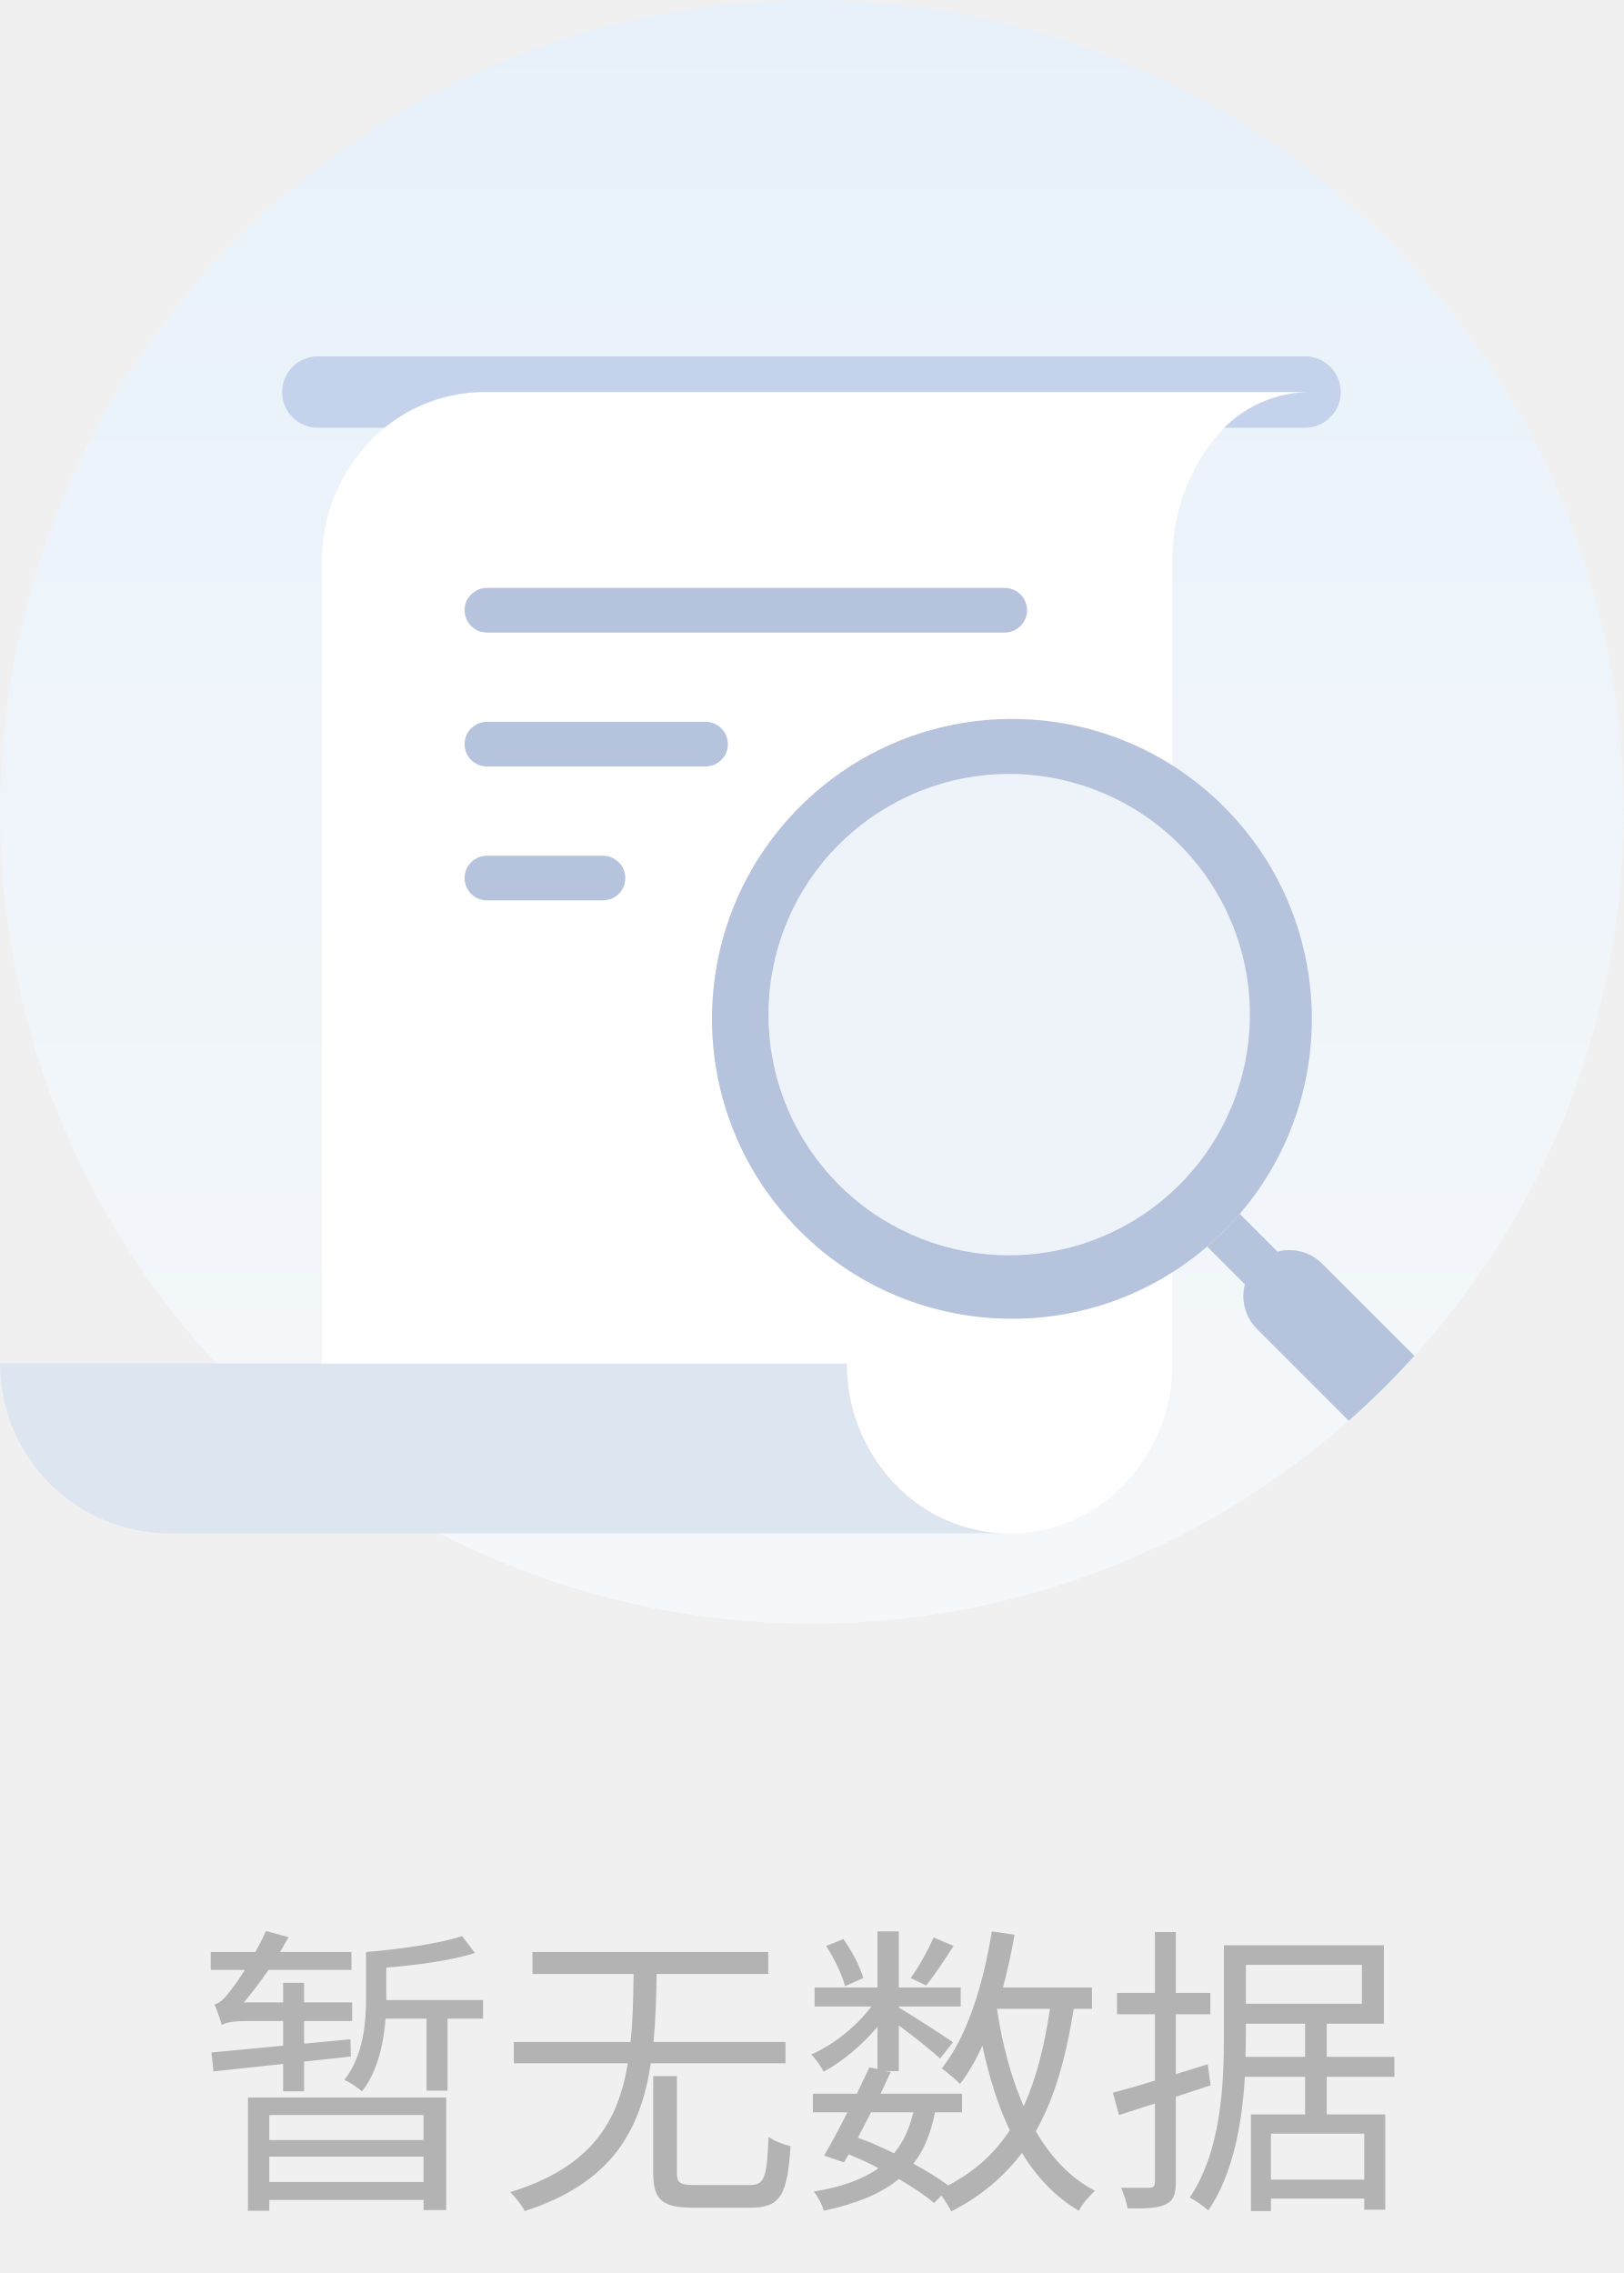
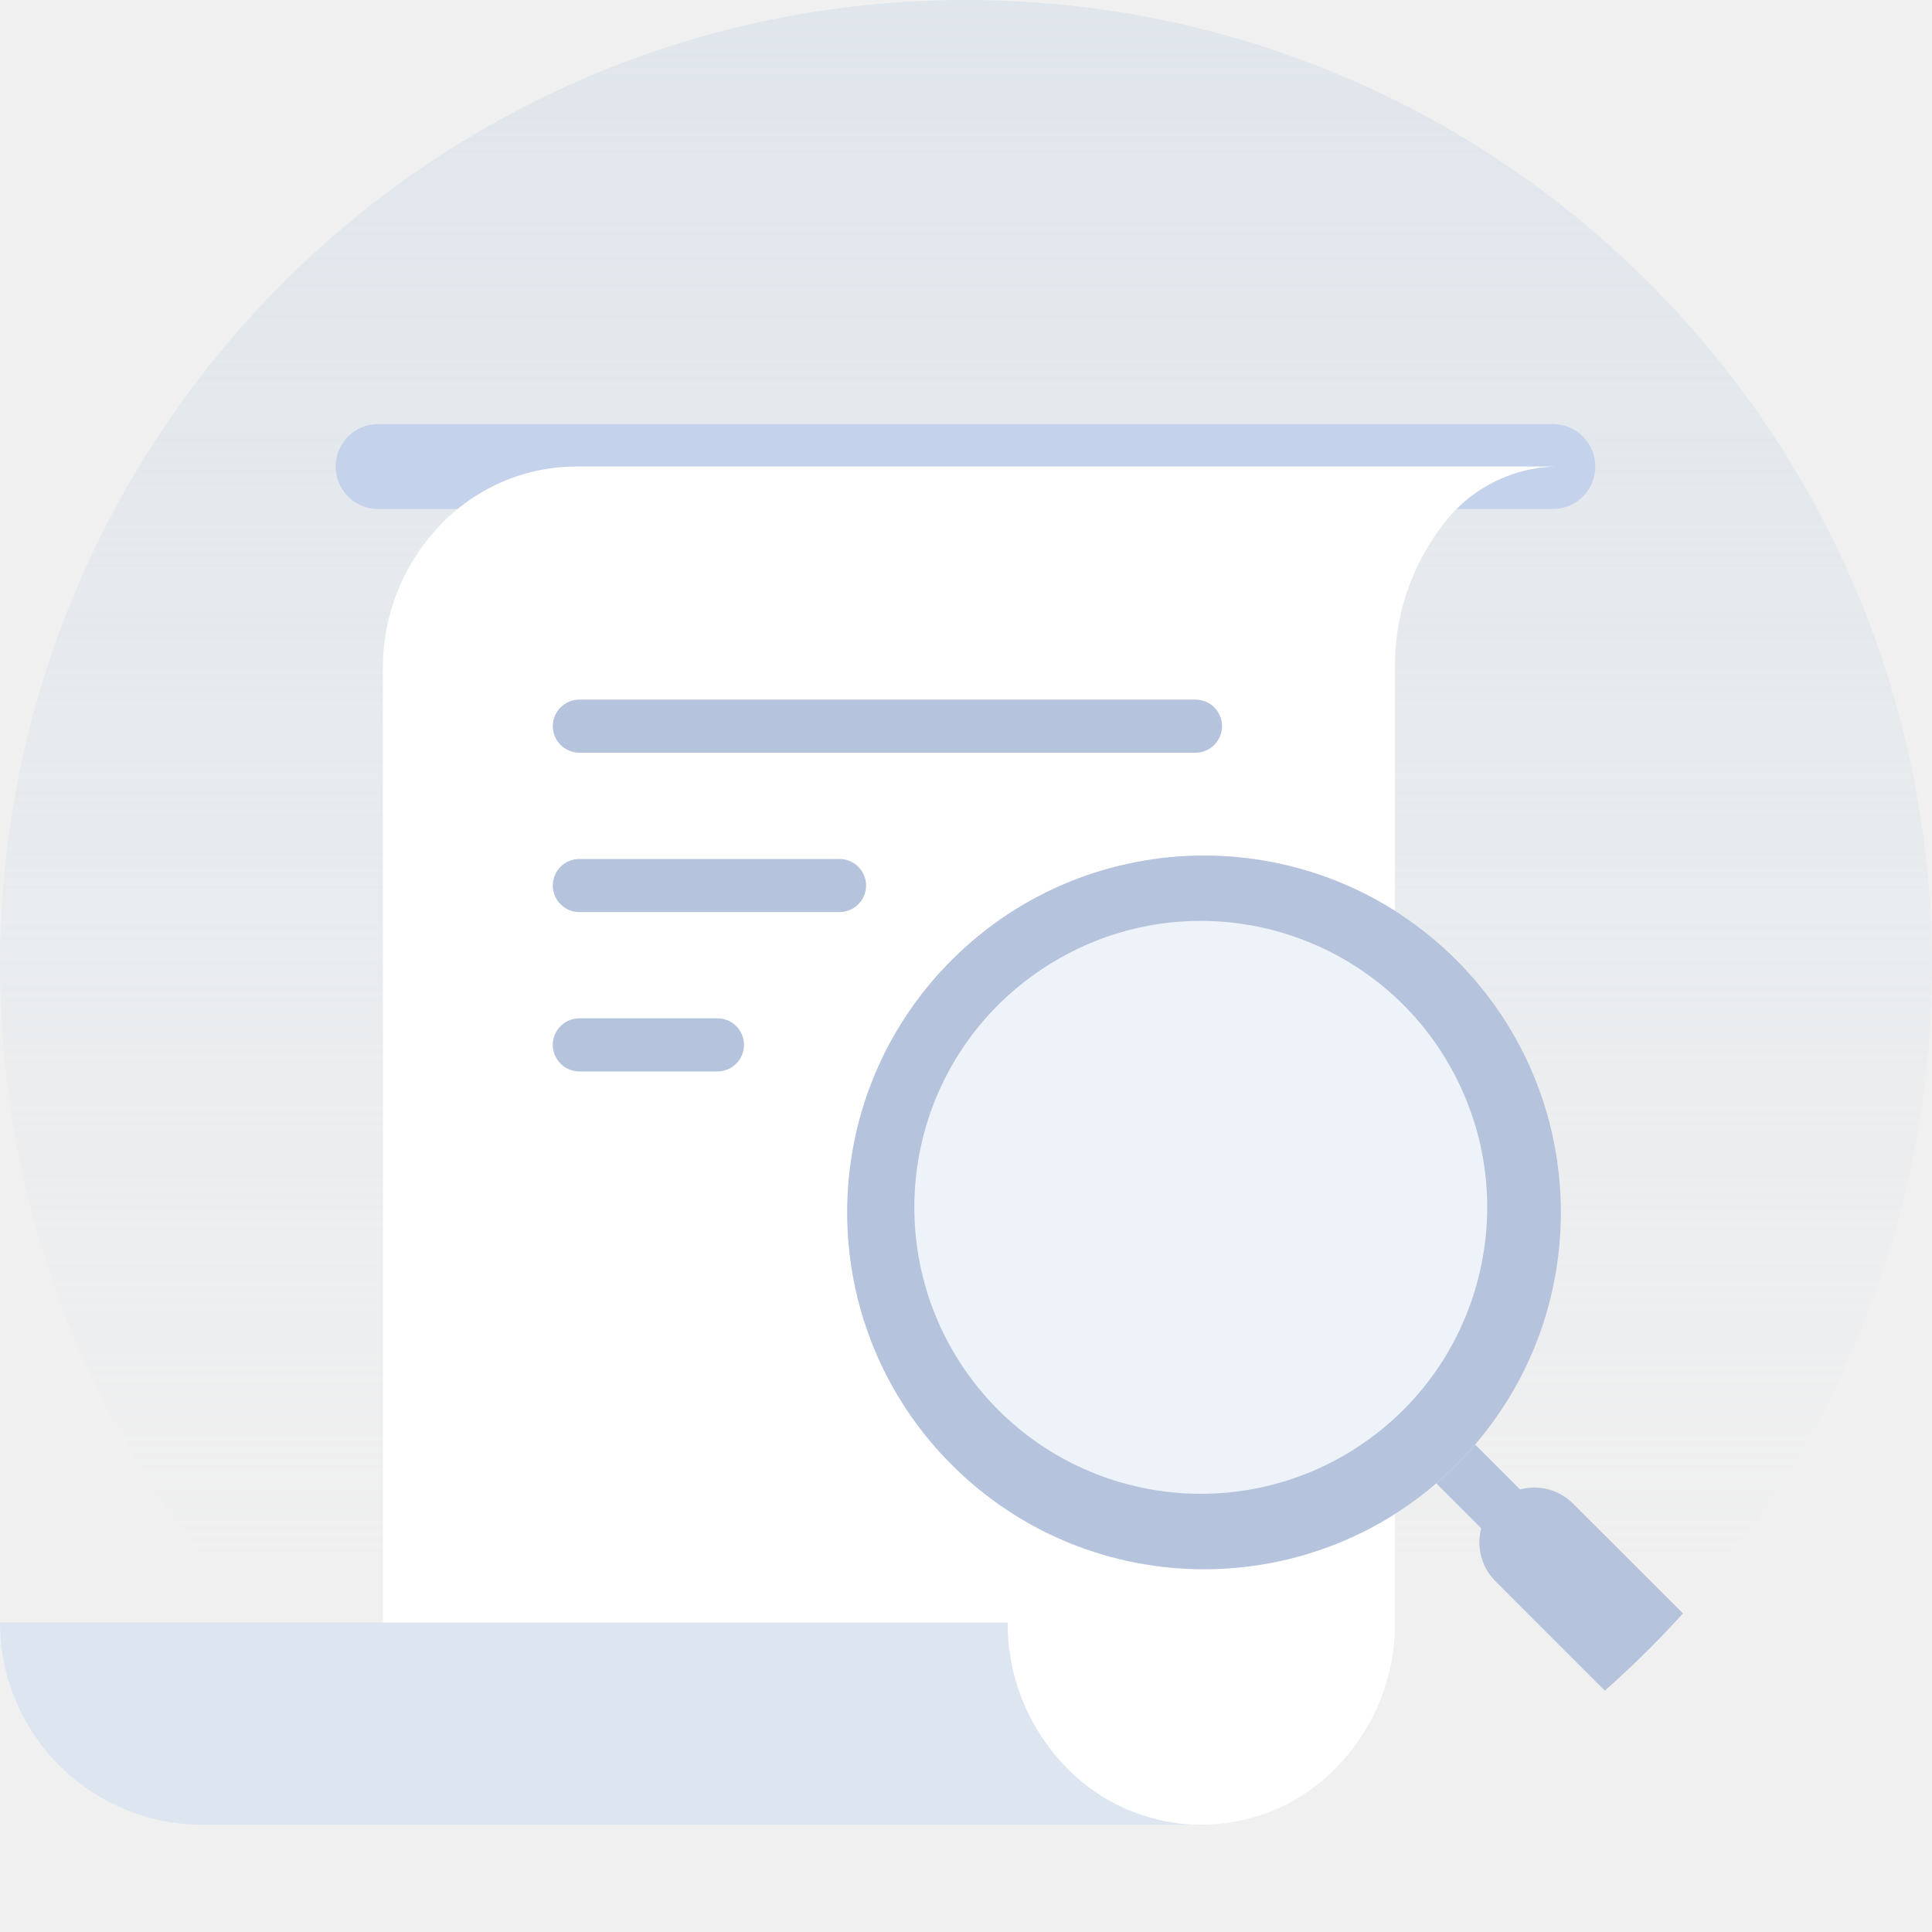
- <svg xmlns="http://www.w3.org/2000/svg" width="75" height="105" viewBox="0 0 75 105">
+ <svg xmlns="http://www.w3.org/2000/svg" width="75" height="75" viewBox="0 0 75 75">
  <defs>
-     <linearGradient id="linear-gradient" x1="0.5" x2="0.5" y2="1" gradientUnits="objectBoundingBox">
-       <stop offset="0" stop-color="#e8f1fa" />
-       <stop offset="1" stop-color="#f5f8fa" />
+     <linearGradient id="a" x1="0.5" x2="0.5" y2="0.814" gradientUnits="objectBoundingBox">
+       <stop offset="0" stop-color="#d4dfe9" stop-opacity="0.6" />
+       <stop offset="1" stop-color="#d4dfe9" stop-opacity="0" />
    </linearGradient>
-     <clipPath id="clip-path">
-       <circle id="椭圆_162" data-name="椭圆 162" cx="37.5" cy="37.5" r="37.5" fill="none" />
+     <clipPath id="b">
+       <circle cx="37.5" cy="37.5" r="37.5" fill="none" />
    </clipPath>
  </defs>
-   <g id="组_24795" data-name="组 24795" transform="translate(-453 -251)">
-     <g id="组_24760" data-name="组 24760" transform="translate(241 -277)">
-       <text id="暂无数据" transform="translate(249 629)" fill="#b4b3b3" font-size="14" font-family="SourceHanSansCN-Regular, Source Han Sans CN">
-         <tspan x="-28" y="0">暂无数据</tspan>
-       </text>
-     </g>
-     <g id="暂无数据-小" transform="translate(453 251)">
-       <g id="组_24792" data-name="组 24792">
-         <circle id="椭圆_163" data-name="椭圆 163" cx="37.5" cy="37.5" r="37.5" fill="url(#linear-gradient)" />
-         <path id="矩形_4114" data-name="矩形 4114" d="M14.68,16.461h45.6a1.65,1.65,0,0,1,1.65,1.649h0a1.65,1.65,0,0,1-1.65,1.65H14.68a1.65,1.65,0,0,1-1.65-1.65h0A1.65,1.65,0,0,1,14.68,16.461Z" fill="#c5d2eb" />
-         <g id="组_24772" data-name="组 24772">
-           <path id="联合_15" data-name="联合 15" d="M7.851,62.983h31.69a7.279,7.279,0,0,0,2.733,5.552c1.837,1.514,2.043,2.328,4.423,2.3H7.85A7.852,7.852,0,0,1,0,62.984H7.851Z" fill="#dde6f0" />
-           <path id="联合_18" data-name="联合 18" d="M60.4,18.11a5.65,5.65,0,0,0-4.416,2.3,8.911,8.911,0,0,0-1.831,5.55h0V62.983h0a7.974,7.974,0,0,1-2.2,5.551,7.3,7.3,0,0,1-10.319.315q-.162-.153-.315-.315a7.979,7.979,0,0,1-2.2-5.551H14.866V25.961h0a7.979,7.979,0,0,1,2.2-5.551,7.313,7.313,0,0,1,5.317-2.3Z" fill="#fff" />
-         </g>
-         <path id="矩形_4123" data-name="矩形 4123" d="M22.49,27.158H46.409a1.032,1.032,0,0,1,1.031,1.031h0a1.032,1.032,0,0,1-1.031,1.031H22.49a1.032,1.032,0,0,1-1.031-1.031h0A1.032,1.032,0,0,1,22.49,27.158Z" fill="#b6c3dd" />
-         <path id="矩形_4124" data-name="矩形 4124" d="M22.49,33.345h10.1a1.032,1.032,0,0,1,1.031,1.031h0a1.032,1.032,0,0,1-1.031,1.031H22.49a1.032,1.032,0,0,1-1.031-1.031h0A1.032,1.032,0,0,1,22.49,33.345Z" fill="#b6c3dd" />
-         <path id="矩形_4128" data-name="矩形 4128" d="M22.49,39.531h5.361a1.032,1.032,0,0,1,1.031,1.031h0a1.032,1.032,0,0,1-1.031,1.031H22.49a1.032,1.032,0,0,1-1.031-1.031h0A1.032,1.032,0,0,1,22.49,39.531Z" fill="#b6c3dd" />
-         <g id="组_24791" data-name="组 24791">
-           <g id="组_24790" data-name="组 24790" clip-path="url(#clip-path)">
-             <g id="蒙版组_1088" data-name="蒙版组 1088">
-               <g id="组_24773" data-name="组 24773">
-                 <path id="矩形_4125" data-name="矩形 4125" d="M55.037,55.358h0a1.065,1.065,0,0,1,1.508,0l3.015,3.015a1.066,1.066,0,0,1,0,1.507h0a1.067,1.067,0,0,1-1.508,0l-3.015-3.015A1.066,1.066,0,0,1,55.037,55.358Z" fill="#b6c3dd" />
-                 <path id="矩形_4126" data-name="矩形 4126" d="M58.052,58.372h0a2.131,2.131,0,0,1,3.015,0L67.1,64.4a2.132,2.132,0,0,1,0,3.016h0a2.133,2.133,0,0,1-3.015,0l-6.029-6.03A2.131,2.131,0,0,1,58.052,58.372Z" fill="#b6c3dd" />
-                 <path id="路径_20091" data-name="路径 20091" d="M36.945,37.27a13.853,13.853,0,1,1,0,19.592,13.855,13.855,0,0,1,0-19.592Z" fill="#edf3f9" />
-                 <path id="路径_20091_-_轮廓" data-name="路径 20091 - 轮廓" d="M38.717,39.042a11.119,11.119,0,1,0,3.755-2.491,11.351,11.351,0,0,0-3.755,2.491m-1.772-1.772a13.853,13.853,0,1,1,0,19.591h0a13.854,13.854,0,0,1,0-19.592h0Z" fill="#b6c3dd" />
-               </g>
-             </g>
-           </g>
-         </g>
-       </g>
-     </g>
+   <circle cx="37.5" cy="37.5" r="37.5" fill="url(#a)" />
+   <path d="M14.68,16.461h45.6a1.65,1.65,0,0,1,1.65,1.649h0a1.65,1.65,0,0,1-1.65,1.65H14.68a1.65,1.65,0,0,1-1.65-1.65h0A1.65,1.65,0,0,1,14.68,16.461Z" fill="#c5d2eb" />
+   <path d="M7.851,62.983h31.69a7.279,7.279,0,0,0,2.733,5.552c1.837,1.514,2.043,2.328,4.423,2.3H7.85A7.852,7.852,0,0,1,0,62.984H7.851Z" fill="#dde6f0" />
+   <path d="M60.4,18.11a5.65,5.65,0,0,0-4.416,2.3,8.911,8.911,0,0,0-1.831,5.55h0V62.983h0a7.974,7.974,0,0,1-2.2,5.551,7.3,7.3,0,0,1-10.319.315q-.162-.153-.315-.315a7.979,7.979,0,0,1-2.2-5.551H14.866V25.961h0a7.979,7.979,0,0,1,2.2-5.551,7.313,7.313,0,0,1,5.317-2.3Z" fill="#fff" />
+   <path d="M22.49,27.158H46.409a1.032,1.032,0,0,1,1.031,1.031h0a1.032,1.032,0,0,1-1.031,1.031H22.49a1.032,1.032,0,0,1-1.031-1.031h0A1.032,1.032,0,0,1,22.49,27.158Z" fill="#b6c3dd" />
+   <path d="M22.49,33.345h10.1a1.032,1.032,0,0,1,1.031,1.031h0a1.032,1.032,0,0,1-1.031,1.031H22.49a1.032,1.032,0,0,1-1.031-1.031h0A1.032,1.032,0,0,1,22.49,33.345Z" fill="#b6c3dd" />
+   <path d="M22.49,39.531h5.361a1.032,1.032,0,0,1,1.031,1.031h0a1.032,1.032,0,0,1-1.031,1.031H22.49a1.032,1.032,0,0,1-1.031-1.031h0A1.032,1.032,0,0,1,22.49,39.531Z" fill="#b6c3dd" />
+   <g clip-path="url(#b)">
+     <path d="M55.037,55.358h0a1.065,1.065,0,0,1,1.508,0l3.015,3.015a1.066,1.066,0,0,1,0,1.507h0a1.067,1.067,0,0,1-1.508,0l-3.015-3.015A1.066,1.066,0,0,1,55.037,55.358Z" fill="#b6c3dd" />
+     <path d="M58.052,58.372h0a2.131,2.131,0,0,1,3.015,0L67.1,64.4a2.132,2.132,0,0,1,0,3.016h0a2.133,2.133,0,0,1-3.015,0l-6.029-6.03A2.131,2.131,0,0,1,58.052,58.372Z" fill="#b6c3dd" />
+     <path d="M36.945,37.27a13.853,13.853,0,1,1,0,19.592,13.855,13.855,0,0,1,0-19.592Z" fill="#edf3f9" />
+     <path d="M38.717,39.042a11.119,11.119,0,1,0,3.755-2.491,11.351,11.351,0,0,0-3.755,2.491m-1.772-1.772a13.853,13.853,0,1,1,0,19.591h0a13.854,13.854,0,0,1,0-19.592h0Z" fill="#b6c3dd" />
  </g>
</svg>
